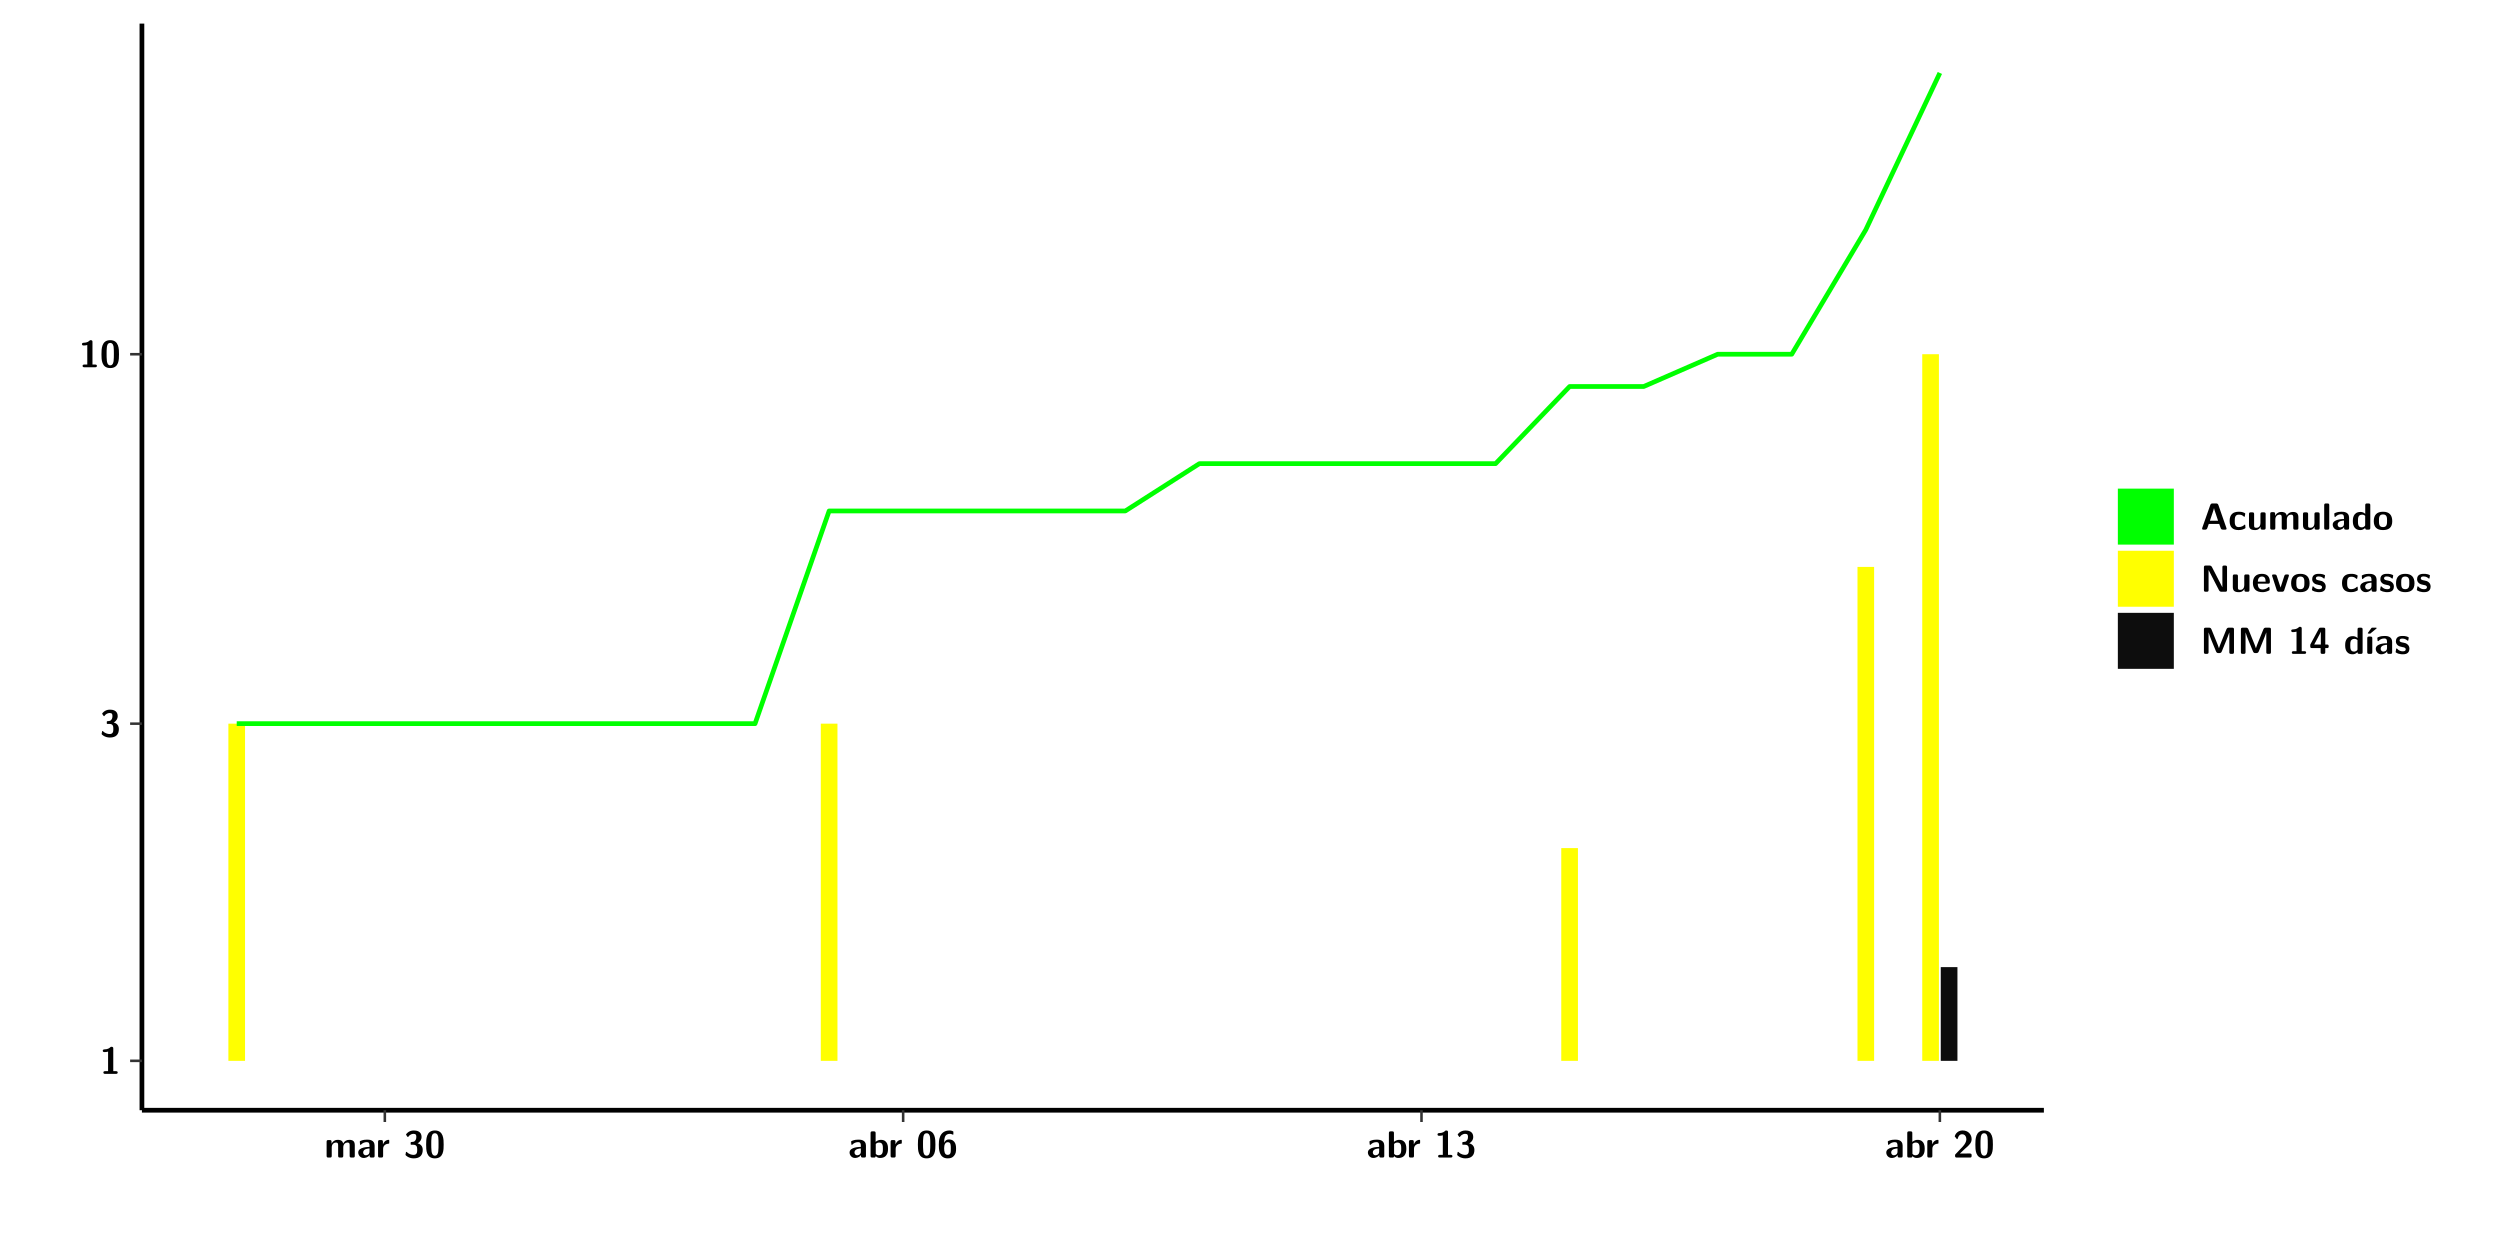
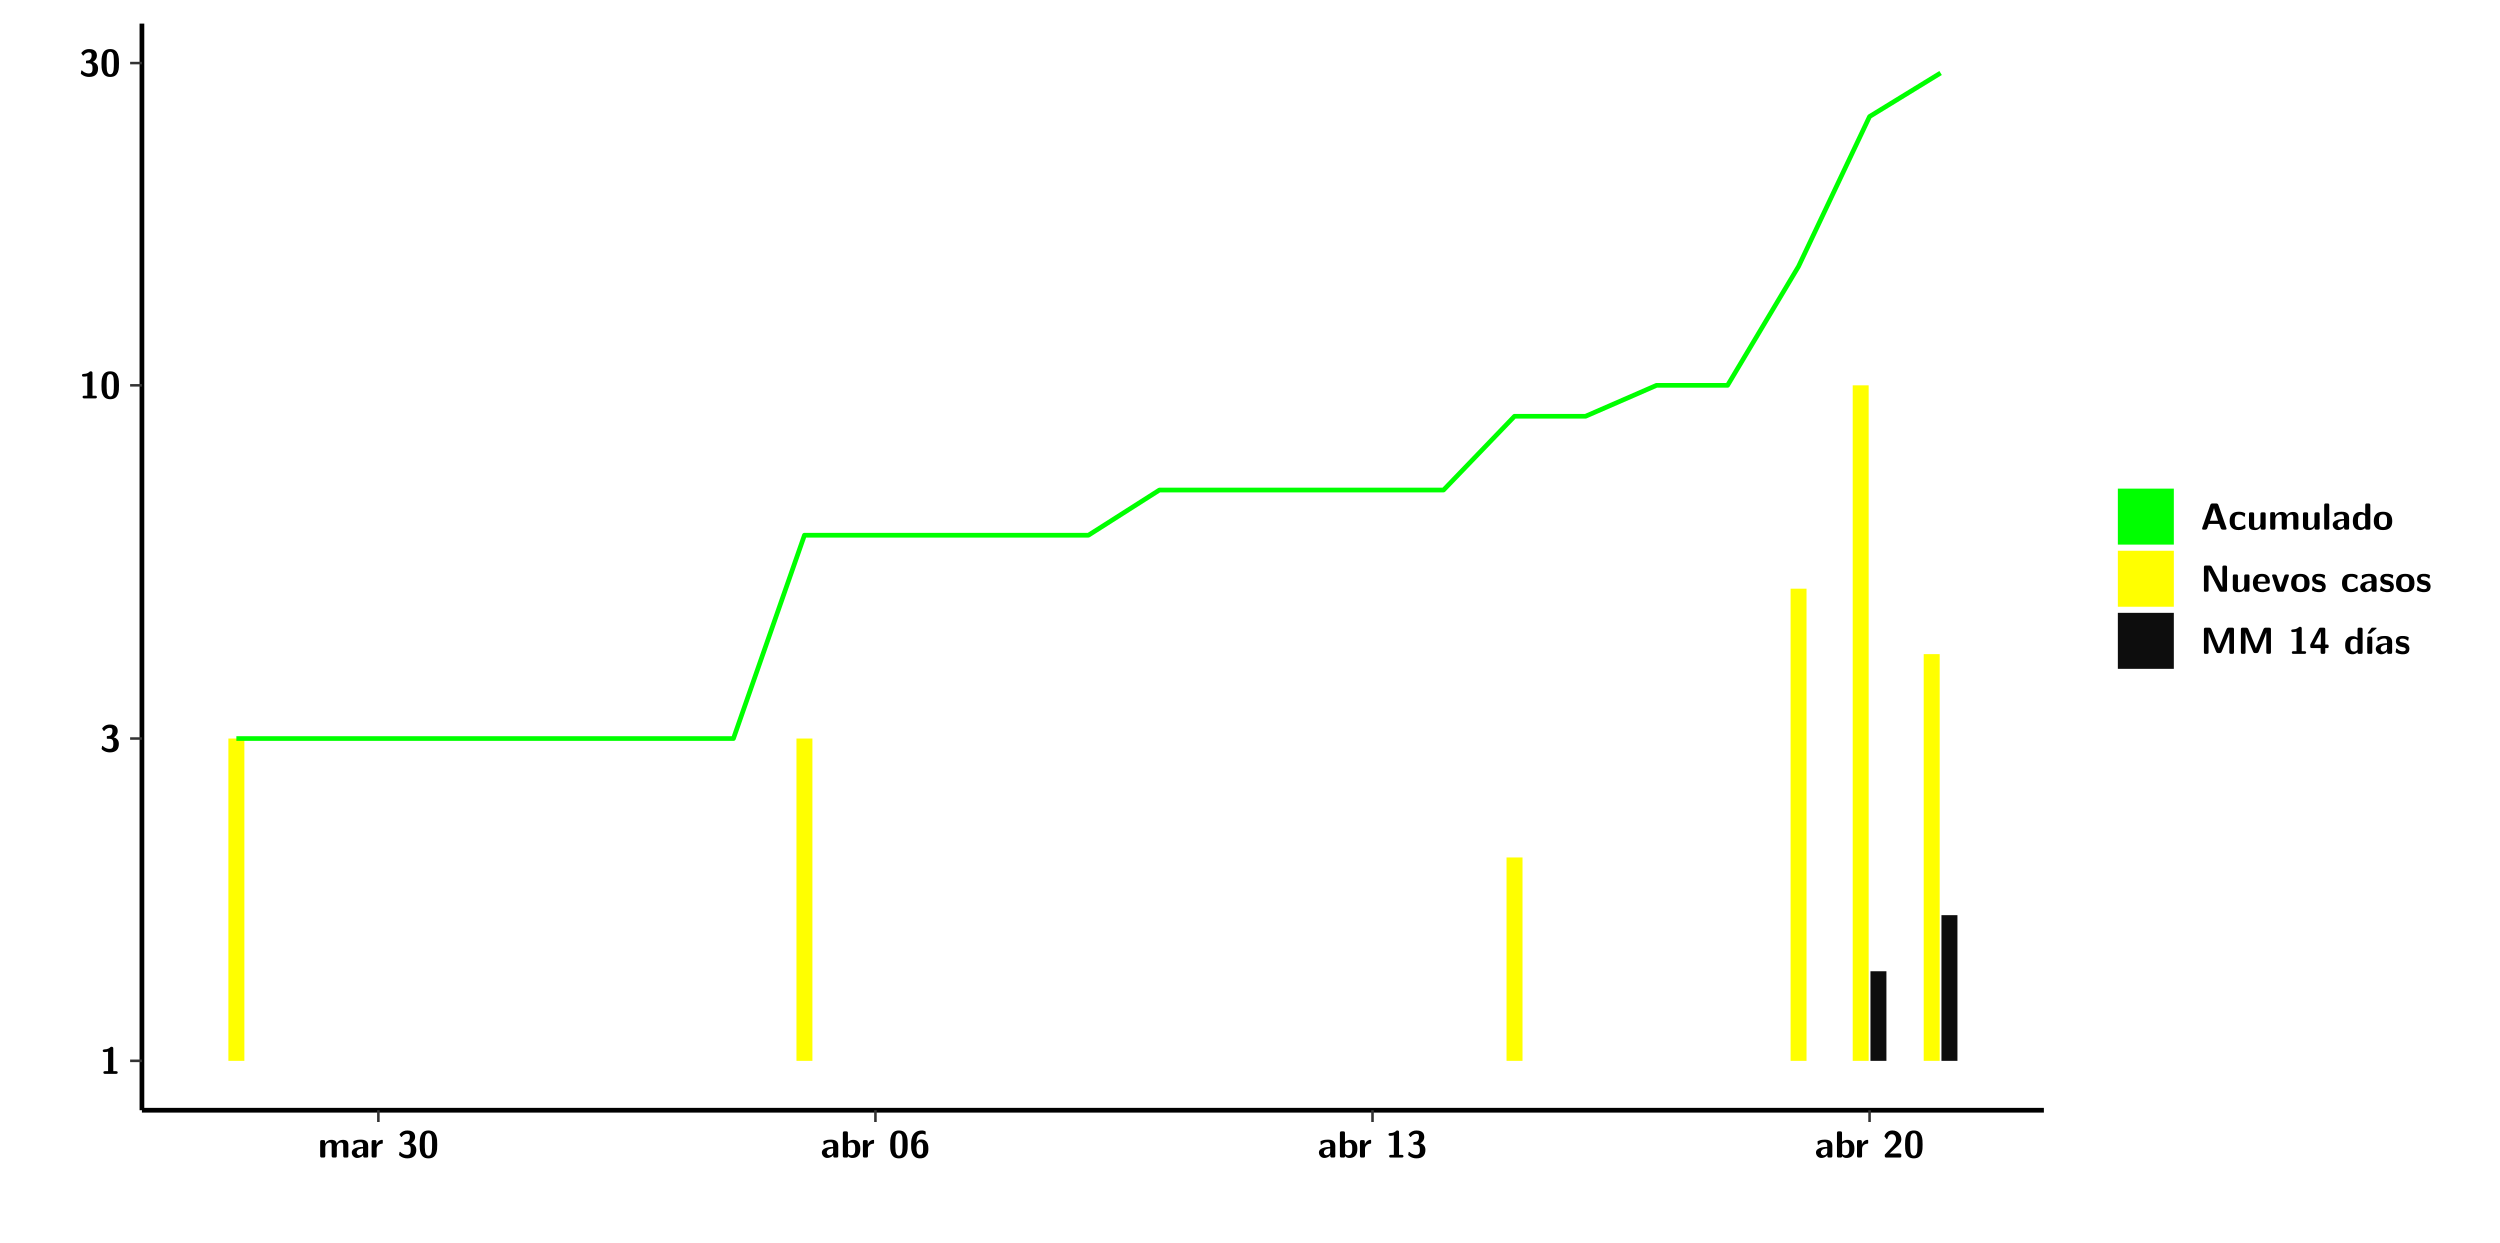
<svg xmlns="http://www.w3.org/2000/svg" xmlns:xlink="http://www.w3.org/1999/xlink" width="579.653pt" height="288pt" viewBox="0 0 579.653 288" version="1.1">
  <defs>
    <g>
      <symbol overflow="visible" id="glyph0-0">
        <path style="stroke:none;" d="" />
      </symbol>
      <symbol overflow="visible" id="glyph0-1">
        <path style="stroke:none;" d="M 3.109 -5.859 C 3.109 -6.016 3.109 -6.281 2.719 -6.281 C 2.547 -6.281 2.516 -6.266 2.406 -6.156 C 2.25 -6.016 1.922 -5.688 1.047 -5.672 C 0.891 -5.672 0.672 -5.609 0.672 -5.359 C 0.672 -5.047 0.969 -5.047 1.094 -5.047 C 1.344 -5.047 1.656 -5.078 1.906 -5.156 L 1.906 -0.625 L 1.234 -0.625 C 1.109 -0.625 0.812 -0.625 0.812 -0.312 C 0.812 0 1.109 0 1.234 0 L 3.719 0 C 3.828 0 4.141 0 4.141 -0.312 C 4.141 -0.625 3.828 -0.625 3.719 -0.625 L 3.109 -0.625 Z M 3.109 -5.859 " />
      </symbol>
      <symbol overflow="visible" id="glyph0-2">
        <path style="stroke:none;" d="M 0.844 -4.859 C 0.906 -4.766 0.953 -4.766 0.969 -4.766 C 1.031 -4.766 1.047 -4.797 1.094 -4.859 C 1.547 -5.5 2.172 -5.5 2.281 -5.5 C 2.844 -5.5 2.922 -5.203 2.922 -4.781 C 2.922 -4.656 2.922 -4.234 2.641 -3.906 C 2.438 -3.656 2.219 -3.641 1.953 -3.625 C 1.859 -3.609 1.688 -3.609 1.672 -3.578 C 1.609 -3.562 1.609 -3.5 1.609 -3.359 L 1.609 -3.203 C 1.609 -2.984 1.609 -2.969 1.844 -2.969 L 2.219 -2.969 C 3.031 -2.969 3.125 -2.469 3.125 -1.797 C 3.125 -1.203 3.062 -0.625 2.266 -0.625 C 1.984 -0.625 1.328 -0.688 0.75 -1.25 C 0.672 -1.328 0.656 -1.328 0.625 -1.328 C 0.531 -1.328 0.516 -1.25 0.516 -1.234 C 0.516 -1.234 0.406 -0.672 0.406 -0.625 C 0.406 -0.516 1.156 0.188 2.312 0.188 C 3.812 0.188 4.406 -0.609 4.406 -1.781 C 4.406 -2.562 3.984 -3.109 3.203 -3.297 C 3.906 -3.688 4.141 -4.266 4.141 -4.766 C 4.141 -6.156 2.891 -6.281 2.328 -6.281 C 1.125 -6.281 0.531 -5.422 0.531 -5.344 C 0.531 -5.297 0.594 -5.219 0.594 -5.219 Z M 0.844 -4.859 " />
      </symbol>
      <symbol overflow="visible" id="glyph0-3">
        <path style="stroke:none;" d="M 4.438 -3 C 4.438 -4.203 4.438 -6.281 2.406 -6.281 C 0.375 -6.281 0.375 -4.219 0.375 -3 C 0.375 -1.812 0.375 0.188 2.406 0.188 C 4.438 0.188 4.438 -1.781 4.438 -3 Z M 2.406 -0.438 C 1.75 -0.438 1.656 -1.25 1.625 -1.484 C 1.562 -1.953 1.562 -2.766 1.562 -3.125 C 1.562 -3.641 1.562 -4.203 1.625 -4.641 C 1.641 -4.875 1.734 -5.641 2.406 -5.641 C 3.047 -5.641 3.156 -4.906 3.188 -4.734 C 3.25 -4.281 3.25 -3.594 3.25 -3.125 C 3.25 -2.625 3.25 -1.953 3.188 -1.469 C 3.156 -1.234 3.062 -0.438 2.406 -0.438 Z M 2.406 -0.438 " />
      </symbol>
      <symbol overflow="visible" id="glyph0-4">
        <path style="stroke:none;" d="M 7.062 -2.844 C 7.062 -3.75 6.672 -4.109 5.781 -4.109 C 5.156 -4.109 4.688 -3.828 4.359 -3.25 C 4.219 -4.078 3.484 -4.109 3.109 -4.109 C 2.938 -4.109 2.578 -4.109 2.188 -3.828 C 1.906 -3.625 1.734 -3.344 1.672 -3.203 L 1.672 -3.641 C 1.672 -3.922 1.609 -4.062 1.25 -4.062 L 0.953 -4.062 C 0.625 -4.062 0.531 -3.969 0.531 -3.641 L 0.531 -0.422 C 0.531 -0.109 0.625 0 0.953 0 L 1.297 0 C 1.625 0 1.719 -0.109 1.719 -0.422 L 1.719 -2.359 C 1.719 -3.141 2.25 -3.484 2.688 -3.484 C 3.109 -3.484 3.203 -3.297 3.203 -2.828 L 3.203 -0.422 C 3.203 -0.109 3.297 0 3.625 0 L 3.969 0 C 4.297 0 4.391 -0.109 4.391 -0.422 L 4.391 -2.359 C 4.391 -3.141 4.922 -3.484 5.359 -3.484 C 5.781 -3.484 5.875 -3.297 5.875 -2.828 L 5.875 -0.422 C 5.875 -0.109 5.969 0 6.297 0 L 6.641 0 C 6.984 0 7.062 -0.109 7.062 -0.422 Z M 7.062 -2.844 " />
      </symbol>
      <symbol overflow="visible" id="glyph0-5">
        <path style="stroke:none;" d="M 4.062 -2.766 C 4.062 -4.156 2.734 -4.156 2.297 -4.156 C 1.891 -4.156 1.453 -4.125 0.859 -3.891 C 0.672 -3.797 0.625 -3.781 0.625 -3.688 C 0.625 -3.625 0.688 -3.109 0.688 -3.047 C 0.703 -2.984 0.75 -2.938 0.812 -2.938 C 0.844 -2.938 0.875 -2.969 0.906 -3 C 1.281 -3.391 1.719 -3.578 2.266 -3.578 C 2.734 -3.578 2.875 -3.297 2.875 -2.781 L 2.875 -2.469 C 2.562 -2.469 0.266 -2.453 0.266 -1.172 C 0.266 -0.547 0.766 0.094 1.531 0.094 C 1.828 0.094 2.484 0.016 2.906 -0.594 L 2.906 -0.422 C 2.906 -0.141 2.969 0 3.328 0 L 3.641 0 C 3.984 0 4.062 -0.109 4.062 -0.422 Z M 2.875 -1.344 C 2.875 -0.531 2.047 -0.531 2.016 -0.531 C 1.641 -0.531 1.406 -0.844 1.406 -1.188 C 1.406 -2.047 2.625 -2.109 2.875 -2.109 Z M 2.875 -1.344 " />
      </symbol>
      <symbol overflow="visible" id="glyph0-6">
        <path style="stroke:none;" d="M 1.703 -2.016 C 1.703 -2.844 2.391 -3.188 2.938 -3.219 C 3.109 -3.234 3.125 -3.234 3.125 -3.469 L 3.125 -3.875 C 3.125 -4.047 3.125 -4.109 2.969 -4.109 C 2.719 -4.109 2.078 -4.031 1.672 -3.078 L 1.656 -3.078 L 1.656 -3.641 C 1.656 -3.922 1.594 -4.062 1.234 -4.062 L 0.953 -4.062 C 0.641 -4.062 0.531 -3.969 0.531 -3.641 L 0.531 -0.422 C 0.531 -0.109 0.625 0 0.953 0 L 1.281 0 C 1.609 0 1.703 -0.109 1.703 -0.422 Z M 1.703 -2.016 " />
      </symbol>
      <symbol overflow="visible" id="glyph0-7">
        <path style="stroke:none;" d="M 1.703 -5.656 C 1.703 -5.938 1.641 -6.078 1.281 -6.078 L 0.953 -6.078 C 0.641 -6.078 0.531 -5.984 0.531 -5.656 L 0.531 -0.422 C 0.531 -0.109 0.625 0 0.953 0 L 1.312 0 C 1.453 0 1.719 0 1.734 -0.344 C 2.125 0.094 2.578 0.094 2.719 0.094 C 4.578 0.094 4.578 -1.594 4.578 -2.031 C 4.578 -2.453 4.578 -4.109 2.938 -4.109 C 2.219 -4.109 1.781 -3.703 1.703 -3.625 Z M 1.734 -3.172 C 1.844 -3.281 2.109 -3.484 2.5 -3.484 C 3.391 -3.484 3.391 -2.672 3.391 -2.016 C 3.391 -1.375 3.391 -0.531 2.406 -0.531 C 2.047 -0.531 1.828 -0.75 1.734 -0.875 Z M 1.734 -3.172 " />
      </symbol>
      <symbol overflow="visible" id="glyph0-8">
        <path style="stroke:none;" d="M 3.781 -5.859 C 3.781 -6.062 3.781 -6.078 3.484 -6.188 C 3.25 -6.281 3.016 -6.281 2.922 -6.281 C 0.406 -6.281 0.406 -3.75 0.406 -2.984 C 0.406 -2.078 0.406 0.188 2.453 0.188 C 3.125 0.188 3.547 0.031 3.906 -0.375 C 4.359 -0.891 4.406 -1.391 4.406 -2.062 C 4.406 -2.562 4.406 -4.203 2.703 -4.203 C 2.219 -4.203 1.859 -3.922 1.625 -3.422 C 1.672 -4.203 1.688 -4.406 1.812 -4.75 C 2.062 -5.422 2.641 -5.5 2.953 -5.5 C 3.109 -5.5 3.344 -5.469 3.547 -5.359 C 3.609 -5.312 3.641 -5.297 3.688 -5.297 C 3.781 -5.297 3.781 -5.406 3.781 -5.531 Z M 2.438 -0.625 C 1.75 -0.625 1.641 -1.422 1.641 -2.172 C 1.641 -2.906 1.859 -3.562 2.484 -3.562 C 3.188 -3.562 3.188 -2.938 3.188 -2.078 C 3.188 -1.219 3.188 -0.625 2.438 -0.625 Z M 2.438 -0.625 " />
      </symbol>
      <symbol overflow="visible" id="glyph0-9">
        <path style="stroke:none;" d="M 0.562 -0.75 C 0.484 -0.656 0.484 -0.641 0.484 -0.484 L 0.484 -0.422 C 0.484 -0.109 0.578 0 0.906 0 L 3.906 0 C 4.25 0 4.328 -0.109 4.328 -0.422 L 4.328 -0.531 C 4.328 -0.672 4.328 -0.828 4.141 -0.906 C 4.078 -0.953 3.797 -0.953 3.625 -0.953 C 3.438 -0.953 3.219 -0.938 3.031 -0.938 L 1.609 -0.938 L 2.766 -2.031 C 2.906 -2.141 3.234 -2.422 3.359 -2.547 C 3.844 -3.016 4.328 -3.484 4.328 -4.266 C 4.328 -5.328 3.562 -6.281 2.266 -6.281 C 1.969 -6.281 1.469 -6.234 1.047 -5.891 C 0.969 -5.828 0.562 -5.516 0.406 -4.922 L 0.844 -4.359 C 0.891 -4.297 0.922 -4.266 0.984 -4.266 C 1.062 -4.266 1.078 -4.328 1.109 -4.422 C 1.281 -5.031 1.578 -5.406 2.141 -5.406 C 2.828 -5.406 3.109 -4.781 3.109 -4.25 C 3.109 -3.688 2.766 -3.094 2.25 -2.531 Z M 0.562 -0.75 " />
      </symbol>
      <symbol overflow="visible" id="glyph0-10">
        <path style="stroke:none;" d="M 4.156 -5.703 C 4.031 -6.078 3.766 -6.078 3.594 -6.078 L 2.828 -6.078 C 2.641 -6.078 2.391 -6.078 2.266 -5.703 L 0.406 -0.406 C 0.375 -0.297 0.375 -0.281 0.375 -0.234 C 0.375 0 0.594 0 0.703 0 L 1.031 0 C 1.188 0 1.453 0 1.578 -0.344 L 1.922 -1.328 L 4.344 -1.328 L 4.641 -0.484 C 4.75 -0.172 4.812 0 5.234 0 L 5.703 0 C 5.828 0 6.047 0 6.047 -0.234 C 6.047 -0.281 6.047 -0.297 6 -0.406 Z M 2.812 -3.938 C 2.938 -4.328 3.062 -4.656 3.125 -4.969 L 3.141 -4.969 C 3.188 -4.766 3.188 -4.75 3.25 -4.547 L 4.078 -2.078 L 2.188 -2.078 Z M 2.812 -3.938 " />
      </symbol>
      <symbol overflow="visible" id="glyph0-11">
        <path style="stroke:none;" d="M 4 -0.438 C 4 -0.531 3.969 -0.938 3.953 -1.047 C 3.953 -1.078 3.938 -1.172 3.844 -1.172 C 3.812 -1.172 3.797 -1.172 3.703 -1.078 C 3.562 -0.953 3.141 -0.594 2.422 -0.594 C 1.516 -0.594 1.516 -1.469 1.516 -2.031 C 1.516 -2.75 1.562 -3.484 2.453 -3.484 C 3.031 -3.484 3.266 -3.344 3.578 -3.078 C 3.688 -2.984 3.703 -2.984 3.734 -2.984 C 3.828 -2.984 3.844 -3.062 3.844 -3.094 C 3.859 -3.172 3.953 -3.656 3.953 -3.703 C 3.953 -3.781 3.891 -3.812 3.75 -3.891 C 3.328 -4.078 3.062 -4.156 2.453 -4.156 C 1.141 -4.156 0.328 -3.547 0.328 -2.016 C 0.328 -0.562 1.078 0.094 2.406 0.094 C 2.641 0.094 3.172 0.094 3.75 -0.203 C 4 -0.344 4 -0.344 4 -0.438 Z M 4 -0.438 " />
      </symbol>
      <symbol overflow="visible" id="glyph0-12">
        <path style="stroke:none;" d="M 4.391 -3.594 C 4.391 -3.875 4.328 -4.016 3.969 -4.016 L 3.609 -4.016 C 3.281 -4.016 3.188 -3.906 3.188 -3.594 L 3.188 -1.516 C 3.188 -0.938 2.891 -0.438 2.266 -0.438 C 1.766 -0.438 1.719 -0.562 1.719 -1.031 L 1.719 -3.594 C 1.719 -3.875 1.656 -4.016 1.297 -4.016 L 0.953 -4.016 C 0.625 -4.016 0.531 -3.922 0.531 -3.594 L 0.531 -1.109 C 0.531 -0.172 1.031 0.094 1.953 0.094 C 2.188 0.094 2.812 0.094 3.219 -0.656 L 3.219 -0.422 C 3.219 -0.141 3.281 0 3.641 0 L 3.969 0 C 4.297 0 4.391 -0.109 4.391 -0.422 Z M 4.391 -3.594 " />
      </symbol>
      <symbol overflow="visible" id="glyph0-13">
        <path style="stroke:none;" d="M 1.703 -5.656 C 1.703 -5.938 1.641 -6.078 1.281 -6.078 L 0.953 -6.078 C 0.641 -6.078 0.531 -5.984 0.531 -5.656 L 0.531 -0.422 C 0.531 -0.109 0.625 0 0.953 0 L 1.281 0 C 1.609 0 1.703 -0.109 1.703 -0.422 Z M 1.703 -5.656 " />
      </symbol>
      <symbol overflow="visible" id="glyph0-14">
        <path style="stroke:none;" d="M 4.375 -5.656 C 4.375 -5.938 4.312 -6.078 3.953 -6.078 L 3.625 -6.078 C 3.297 -6.078 3.203 -5.969 3.203 -5.656 L 3.203 -3.672 C 2.812 -4.047 2.375 -4.109 2.109 -4.109 C 0.328 -4.109 0.328 -2.422 0.328 -2 C 0.328 -1.594 0.328 0.094 2.062 0.094 C 2.422 0.094 2.812 -0.016 3.188 -0.406 C 3.188 -0.094 3.297 0 3.609 0 L 3.953 0 C 4.281 0 4.375 -0.109 4.375 -0.422 Z M 3.188 -1.094 C 3.188 -0.953 3.188 -0.875 2.922 -0.688 C 2.703 -0.547 2.5 -0.531 2.406 -0.531 C 1.516 -0.531 1.516 -1.344 1.516 -2 C 1.516 -2.656 1.516 -3.484 2.5 -3.484 C 2.75 -3.484 2.984 -3.391 3.188 -3.203 Z M 3.188 -1.094 " />
      </symbol>
      <symbol overflow="visible" id="glyph0-15">
        <path style="stroke:none;" d="M 4.547 -1.969 C 4.547 -3.406 3.844 -4.156 2.406 -4.156 C 0.953 -4.156 0.266 -3.391 0.266 -1.969 C 0.266 -0.547 1.031 0.094 2.406 0.094 C 3.781 0.094 4.547 -0.531 4.547 -1.969 Z M 2.406 -0.594 C 1.469 -0.594 1.469 -1.375 1.469 -2.078 C 1.469 -2.75 1.469 -3.531 2.406 -3.531 C 3.344 -3.531 3.344 -2.766 3.344 -2.078 C 3.344 -1.391 3.344 -0.594 2.406 -0.594 Z M 2.406 -0.594 " />
      </symbol>
      <symbol overflow="visible" id="glyph0-16">
        <path style="stroke:none;" d="M 2.656 -5.734 C 2.469 -6.078 2.203 -6.078 2.031 -6.078 L 1.219 -6.078 C 0.906 -6.078 0.797 -5.984 0.797 -5.656 L 0.797 -0.422 C 0.797 -0.109 0.891 0 1.219 0 L 1.453 0 C 1.781 0 1.875 -0.109 1.875 -0.422 L 1.875 -5.016 L 1.891 -5.016 L 4.297 -0.344 C 4.484 0 4.75 0 4.922 0 L 5.734 0 C 6.062 0 6.156 -0.109 6.156 -0.422 L 6.156 -5.656 C 6.156 -5.938 6.094 -6.078 5.734 -6.078 L 5.5 -6.078 C 5.156 -6.078 5.078 -5.969 5.078 -5.656 L 5.078 -1.062 L 5.062 -1.062 Z M 2.656 -5.734 " />
      </symbol>
      <symbol overflow="visible" id="glyph0-17">
        <path style="stroke:none;" d="M 3.781 -1.875 C 3.984 -1.875 4.203 -1.891 4.203 -2.281 C 4.203 -3.406 3.672 -4.156 2.359 -4.156 C 0.969 -4.156 0.266 -3.375 0.266 -2.047 C 0.266 -0.609 1.109 0.094 2.484 0.094 C 2.812 0.094 3.312 0.047 3.891 -0.234 C 4.078 -0.328 4.141 -0.359 4.141 -0.469 C 4.141 -0.531 4.125 -0.781 4.109 -0.844 C 4.078 -1.125 4.062 -1.125 3.984 -1.125 C 3.953 -1.125 3.938 -1.125 3.844 -1.047 C 3.328 -0.594 2.797 -0.531 2.516 -0.531 C 1.531 -0.531 1.422 -1.312 1.391 -1.875 Z M 1.406 -2.344 C 1.422 -2.875 1.609 -3.531 2.359 -3.531 C 3.062 -3.531 3.203 -3.031 3.219 -2.344 Z M 1.406 -2.344 " />
      </symbol>
      <symbol overflow="visible" id="glyph0-18">
        <path style="stroke:none;" d="M 4.109 -3.609 C 4.141 -3.719 4.141 -3.75 4.141 -3.766 C 4.141 -4.016 3.922 -4.016 3.797 -4.016 L 3.609 -4.016 C 3.25 -4.016 3.141 -3.891 3.062 -3.641 L 2.203 -0.984 L 1.328 -3.641 C 1.266 -3.828 1.203 -4.016 0.781 -4.016 L 0.578 -4.016 C 0.453 -4.016 0.234 -4.016 0.234 -3.766 C 0.234 -3.75 0.234 -3.719 0.266 -3.609 L 1.312 -0.375 C 1.438 0 1.703 0 1.859 0 L 2.5 0 C 2.672 0 2.938 0 3.062 -0.375 Z M 4.109 -3.609 " />
      </symbol>
      <symbol overflow="visible" id="glyph0-19">
        <path style="stroke:none;" d="M 3.469 -1.234 C 3.469 -1.734 3.203 -2.031 3.047 -2.172 C 2.703 -2.484 2.391 -2.547 2.031 -2.609 C 1.547 -2.703 1.188 -2.766 1.188 -3.109 C 1.188 -3.469 1.484 -3.547 1.828 -3.547 C 2.406 -3.547 2.719 -3.328 2.953 -3.125 C 3.047 -3.047 3.062 -3.047 3.094 -3.047 C 3.188 -3.047 3.203 -3.125 3.203 -3.156 C 3.219 -3.219 3.312 -3.719 3.312 -3.766 C 3.312 -3.906 2.844 -4.031 2.75 -4.062 C 2.406 -4.156 2.125 -4.156 1.891 -4.156 C 1.5 -4.156 0.328 -4.156 0.328 -2.906 C 0.328 -2.484 0.516 -2.219 0.75 -2 C 1.062 -1.734 1.406 -1.672 1.906 -1.562 C 2.156 -1.531 2.609 -1.453 2.609 -1.062 C 2.609 -0.656 2.266 -0.594 1.922 -0.594 C 1.531 -0.594 1.047 -0.703 0.625 -1.188 C 0.594 -1.234 0.562 -1.266 0.516 -1.266 C 0.422 -1.266 0.406 -1.188 0.391 -1.125 C 0.375 -1.016 0.266 -0.516 0.266 -0.422 C 0.266 -0.266 0.922 -0.062 0.922 -0.047 C 1.406 0.094 1.766 0.094 1.922 0.094 C 2.359 0.094 3.469 0.062 3.469 -1.234 Z M 3.469 -1.234 " />
      </symbol>
      <symbol overflow="visible" id="glyph0-20">
        <path style="stroke:none;" d="M 4.859 -2.859 C 4.688 -2.422 4.359 -1.609 4.281 -1.312 C 4.203 -1.625 3.844 -2.484 3.656 -2.953 L 2.531 -5.719 C 2.391 -6.078 2.109 -6.078 1.953 -6.078 L 1.219 -6.078 C 0.906 -6.078 0.797 -5.984 0.797 -5.656 L 0.797 -0.422 C 0.797 -0.109 0.891 0 1.219 0 L 1.453 0 C 1.781 0 1.875 -0.109 1.875 -0.422 L 1.875 -4.953 L 1.891 -4.953 C 1.984 -4.562 2.375 -3.578 2.578 -3.062 L 3.609 -0.562 C 3.766 -0.188 3.969 -0.188 4.266 -0.188 C 4.562 -0.188 4.781 -0.188 4.938 -0.562 L 6.062 -3.328 C 6.141 -3.531 6.625 -4.719 6.672 -4.953 L 6.688 -4.953 L 6.688 -0.422 C 6.688 -0.141 6.75 0 7.109 0 L 7.344 0 C 7.672 0 7.766 -0.109 7.766 -0.422 L 7.766 -5.656 C 7.766 -5.938 7.703 -6.078 7.344 -6.078 L 6.609 -6.078 C 6.391 -6.078 6.172 -6.062 6.016 -5.703 Z M 4.859 -2.859 " />
      </symbol>
      <symbol overflow="visible" id="glyph0-21">
        <path style="stroke:none;" d="M 0.344 -2.297 C 0.266 -2.172 0.266 -2.141 0.266 -1.984 L 0.266 -1.766 C 0.266 -1.484 0.328 -1.344 0.688 -1.344 L 2.672 -1.344 L 2.672 -0.422 C 2.672 -0.141 2.719 0 3.078 0 L 3.328 0 C 3.656 0 3.75 -0.109 3.75 -0.422 L 3.75 -1.344 L 4.125 -1.344 C 4.391 -1.344 4.547 -1.406 4.547 -1.75 C 4.547 -2.078 4.422 -2.172 4.125 -2.172 L 3.75 -2.172 L 3.75 -5.656 C 3.75 -5.984 3.656 -6.078 3.328 -6.078 L 2.688 -6.078 C 2.531 -6.078 2.391 -6.078 2.281 -5.875 Z M 1.188 -2.172 C 2.578 -4.75 2.672 -5.016 2.703 -5.156 L 2.719 -5.156 L 2.719 -2.172 Z M 1.188 -2.172 " />
      </symbol>
      <symbol overflow="visible" id="glyph0-22">
        <path style="stroke:none;" d="M 3.906 -5.844 C 3.953 -5.875 4 -5.922 4 -5.969 C 4 -6.078 3.906 -6.078 3.766 -6.078 L 3.047 -6.078 C 2.875 -6.078 2.859 -6.078 2.781 -5.984 L 2.031 -4.953 C 1.953 -4.859 1.953 -4.844 1.953 -4.828 C 1.953 -4.703 2.047 -4.703 2.188 -4.703 L 2.516 -4.703 Z M 3.906 -5.844 " />
      </symbol>
      <symbol overflow="visible" id="glyph0-23">
        <path style="stroke:none;" d="M 1.703 -3.594 C 1.703 -3.875 1.641 -4.016 1.281 -4.016 L 0.953 -4.016 C 0.641 -4.016 0.531 -3.922 0.531 -3.594 L 0.531 -0.422 C 0.531 -0.109 0.625 0 0.953 0 L 1.281 0 C 1.609 0 1.703 -0.109 1.703 -0.422 Z M 1.703 -3.594 " />
      </symbol>
    </g>
    <clipPath id="clip1">
      <path d="M 0 0 L 576.008 0 L 576.008 288 L 0 288 Z M 0 0 " />
    </clipPath>
    <clipPath id="clip2">
      <path d="M 32.906 5.477 L 473.898 5.477 L 473.898 257.414 L 32.906 257.414 Z M 32.906 5.477 " />
    </clipPath>
  </defs>
  <g id="surface1">
    <g clip-path="url(#clip1)" clip-rule="nonzero">
      <path style="fill-rule:nonzero;fill:rgb(100%,100%,100%);fill-opacity:1;stroke-width:0.598;stroke-linecap:round;stroke-linejoin:round;stroke:rgb(100%,100%,100%);stroke-opacity:1;stroke-miterlimit:10;" d="M 0 0 L 0 288.004 L 576.008 288.004 L 576.008 0 Z M 0 0 " transform="matrix(1,0,0,-1,0,288)" />
    </g>
    <g clip-path="url(#clip2)" clip-rule="nonzero">
      <path style=" stroke:none;fill-rule:nonzero;fill:rgb(100%,100%,100%);fill-opacity:1;" d="M 32.906 257.414 L 32.906 5.477 L 473.898 5.477 L 473.898 257.414 Z M 32.906 257.414 " />
    </g>
-     <path style=" stroke:none;fill-rule:nonzero;fill:rgb(100%,100%,0%);fill-opacity:1;" d="M 52.953 245.969 L 52.953 167.789 L 56.816 167.789 L 56.816 245.969 Z M 52.953 245.969 " />
-     <path style=" stroke:none;fill-rule:nonzero;fill:rgb(100%,100%,0%);fill-opacity:1;" d="M 190.309 245.969 L 190.309 167.789 L 194.176 167.789 L 194.176 245.969 Z M 190.309 245.969 " />
-     <path style=" stroke:none;fill-rule:nonzero;fill:rgb(100%,100%,0%);fill-opacity:1;" d="M 361.996 245.969 L 361.996 196.641 L 365.863 196.641 L 365.863 245.969 Z M 361.996 245.969 " />
-     <path style=" stroke:none;fill-rule:nonzero;fill:rgb(100%,100%,0%);fill-opacity:1;" d="M 430.68 245.969 L 430.68 131.445 L 434.535 131.445 L 434.535 245.969 Z M 430.68 245.969 " />
-     <path style=" stroke:none;fill-rule:nonzero;fill:rgb(100%,100%,0%);fill-opacity:1;" d="M 445.695 245.969 L 445.695 82.129 L 449.559 82.129 L 449.559 245.969 Z M 445.695 245.969 " />
-     <path style=" stroke:none;fill-rule:nonzero;fill:rgb(4.999%,4.999%,4.999%);fill-opacity:1;" d="M 449.988 245.969 L 449.988 224.238 L 453.855 224.238 L 453.855 245.969 Z M 449.988 245.969 " />
-     <path style="fill:none;stroke-width:1.096;stroke-linecap:butt;stroke-linejoin:round;stroke:rgb(0%,100%,0%);stroke-opacity:1;stroke-miterlimit:10;" d="M 54.887 120.211 L 175.066 120.211 L 192.242 169.527 L 260.914 169.527 L 278.082 180.496 L 346.766 180.496 L 363.93 198.379 L 381.098 198.379 L 398.273 205.871 L 415.438 205.871 L 432.602 234.723 L 449.777 271.078 " transform="matrix(1,0,0,-1,0,288)" />
+     <path style=" stroke:none;fill-rule:nonzero;fill:rgb(100%,100%,0%);fill-opacity:1;" d="M 52.953 245.969 L 52.953 171.238 L 56.66 171.238 L 56.66 245.969 Z M 52.953 245.969 " />
+     <path style=" stroke:none;fill-rule:nonzero;fill:rgb(100%,100%,0%);fill-opacity:1;" d="M 184.668 245.969 L 184.668 171.238 L 188.367 171.238 L 188.367 245.969 Z M 184.668 245.969 " />
+     <path style=" stroke:none;fill-rule:nonzero;fill:rgb(100%,100%,0%);fill-opacity:1;" d="M 349.305 245.969 L 349.305 198.812 L 353.012 198.812 L 353.012 245.969 Z M 349.305 245.969 " />
+     <path style=" stroke:none;fill-rule:nonzero;fill:rgb(100%,100%,0%);fill-opacity:1;" d="M 415.168 245.969 L 415.168 136.496 L 418.863 136.496 L 418.863 245.969 Z M 415.168 245.969 " />
+     <path style=" stroke:none;fill-rule:nonzero;fill:rgb(100%,100%,0%);fill-opacity:1;" d="M 429.574 245.969 L 429.574 89.344 L 433.27 89.344 L 433.27 245.969 Z M 429.574 245.969 " />
+     <path style=" stroke:none;fill-rule:nonzero;fill:rgb(4.999%,4.999%,4.999%);fill-opacity:1;" d="M 433.688 245.969 L 433.688 225.195 L 437.387 225.195 L 437.387 245.969 Z M 433.688 245.969 " />
+     <path style=" stroke:none;fill-rule:nonzero;fill:rgb(100%,100%,0%);fill-opacity:1;" d="M 446.031 245.969 L 446.031 151.668 L 449.738 151.668 L 449.738 245.969 Z M 446.031 245.969 " />
+     <path style=" stroke:none;fill-rule:nonzero;fill:rgb(4.999%,4.999%,4.999%);fill-opacity:1;" d="M 450.148 245.969 L 450.148 212.191 L 453.855 212.191 L 453.855 245.969 Z M 450.148 245.969 " />
+     <path style="fill:none;stroke-width:1.096;stroke-linecap:butt;stroke-linejoin:round;stroke:rgb(0%,100%,0%);stroke-opacity:1;stroke-miterlimit:10;" d="M 54.805 116.762 L 170.055 116.762 L 186.523 163.906 L 252.375 163.906 L 268.836 174.387 L 334.699 174.387 L 351.156 191.484 L 367.625 191.484 L 384.086 198.656 L 400.555 198.656 L 417.012 226.234 L 433.48 260.977 L 449.949 271.078 " transform="matrix(1,0,0,-1,0,288)" />
    <path style="fill:none;stroke-width:1.096;stroke-linecap:butt;stroke-linejoin:round;stroke:rgb(0%,0%,0%);stroke-opacity:1;stroke-miterlimit:10;" d="M 32.906 30.586 L 32.906 282.523 " transform="matrix(1,0,0,-1,0,288)" />
    <g style="fill:rgb(0%,0%,0%);fill-opacity:1;">
      <use xlink:href="#glyph0-1" x="23.153" y="248.986" />
    </g>
    <g style="fill:rgb(0%,0%,0%);fill-opacity:1;">
-       <use xlink:href="#glyph0-2" x="23.153" y="170.819" />
-     </g>
-     <g style="fill:rgb(0%,0%,0%);fill-opacity:1;">
-       <use xlink:href="#glyph0-1" x="18.331" y="85.151" />
-       <use xlink:href="#glyph0-3" x="23.153" y="85.151" />
+       <use xlink:href="#glyph0-2" x="23.153" y="174.266" />
+     </g>
+     <g style="fill:rgb(0%,0%,0%);fill-opacity:1;">
+       <use xlink:href="#glyph0-1" x="18.331" y="92.374" />
+       <use xlink:href="#glyph0-3" x="23.153" y="92.374" />
+     </g>
+     <g style="fill:rgb(0%,0%,0%);fill-opacity:1;">
+       <use xlink:href="#glyph0-2" x="18.331" y="17.654" />
+       <use xlink:href="#glyph0-3" x="23.153" y="17.654" />
    </g>
    <path style="fill:none;stroke-width:0.598;stroke-linecap:butt;stroke-linejoin:round;stroke:rgb(20%,20%,20%);stroke-opacity:1;stroke-miterlimit:10;" d="M 30.168 42.031 L 32.906 42.031 " transform="matrix(1,0,0,-1,0,288)" />
-     <path style="fill:none;stroke-width:0.598;stroke-linecap:butt;stroke-linejoin:round;stroke:rgb(20%,20%,20%);stroke-opacity:1;stroke-miterlimit:10;" d="M 30.168 120.211 L 32.906 120.211 " transform="matrix(1,0,0,-1,0,288)" />
-     <path style="fill:none;stroke-width:0.598;stroke-linecap:butt;stroke-linejoin:round;stroke:rgb(20%,20%,20%);stroke-opacity:1;stroke-miterlimit:10;" d="M 30.168 205.871 L 32.906 205.871 " transform="matrix(1,0,0,-1,0,288)" />
+     <path style="fill:none;stroke-width:0.598;stroke-linecap:butt;stroke-linejoin:round;stroke:rgb(20%,20%,20%);stroke-opacity:1;stroke-miterlimit:10;" d="M 30.168 116.762 L 32.906 116.762 " transform="matrix(1,0,0,-1,0,288)" />
+     <path style="fill:none;stroke-width:0.598;stroke-linecap:butt;stroke-linejoin:round;stroke:rgb(20%,20%,20%);stroke-opacity:1;stroke-miterlimit:10;" d="M 30.168 198.656 L 32.906 198.656 " transform="matrix(1,0,0,-1,0,288)" />
+     <path style="fill:none;stroke-width:0.598;stroke-linecap:butt;stroke-linejoin:round;stroke:rgb(20%,20%,20%);stroke-opacity:1;stroke-miterlimit:10;" d="M 30.168 273.379 L 32.906 273.379 " transform="matrix(1,0,0,-1,0,288)" />
    <path style="fill:none;stroke-width:1.096;stroke-linecap:butt;stroke-linejoin:round;stroke:rgb(0%,0%,0%);stroke-opacity:1;stroke-miterlimit:10;" d="M 32.906 30.586 L 473.898 30.586 " transform="matrix(1,0,0,-1,0,288)" />
-     <path style="fill:none;stroke-width:0.598;stroke-linecap:butt;stroke-linejoin:round;stroke:rgb(20%,20%,20%);stroke-opacity:1;stroke-miterlimit:10;" d="M 89.227 27.848 L 89.227 30.586 " transform="matrix(1,0,0,-1,0,288)" />
-     <path style="fill:none;stroke-width:0.598;stroke-linecap:butt;stroke-linejoin:round;stroke:rgb(20%,20%,20%);stroke-opacity:1;stroke-miterlimit:10;" d="M 209.406 27.848 L 209.406 30.586 " transform="matrix(1,0,0,-1,0,288)" />
-     <path style="fill:none;stroke-width:0.598;stroke-linecap:butt;stroke-linejoin:round;stroke:rgb(20%,20%,20%);stroke-opacity:1;stroke-miterlimit:10;" d="M 329.59 27.848 L 329.59 30.586 " transform="matrix(1,0,0,-1,0,288)" />
-     <path style="fill:none;stroke-width:0.598;stroke-linecap:butt;stroke-linejoin:round;stroke:rgb(20%,20%,20%);stroke-opacity:1;stroke-miterlimit:10;" d="M 449.777 27.848 L 449.777 30.586 " transform="matrix(1,0,0,-1,0,288)" />
-     <g style="fill:rgb(0%,0%,0%);fill-opacity:1;">
-       <use xlink:href="#glyph0-4" x="75.198" y="268.394" />
-       <use xlink:href="#glyph0-5" x="82.796" y="268.394" />
-     </g>
-     <g style="fill:rgb(0%,0%,0%);fill-opacity:1;">
-       <use xlink:href="#glyph0-6" x="87.127" y="268.394" />
-     </g>
-     <g style="fill:rgb(0%,0%,0%);fill-opacity:1;">
-       <use xlink:href="#glyph0-2" x="93.608" y="268.394" />
-       <use xlink:href="#glyph0-3" x="98.43" y="268.394" />
-     </g>
-     <g style="fill:rgb(0%,0%,0%);fill-opacity:1;">
-       <use xlink:href="#glyph0-5" x="196.717" y="268.394" />
-       <use xlink:href="#glyph0-7" x="201.32" y="268.394" />
-     </g>
-     <g style="fill:rgb(0%,0%,0%);fill-opacity:1;">
-       <use xlink:href="#glyph0-6" x="205.967" y="268.394" />
-     </g>
-     <g style="fill:rgb(0%,0%,0%);fill-opacity:1;">
-       <use xlink:href="#glyph0-3" x="212.448" y="268.394" />
-       <use xlink:href="#glyph0-8" x="217.27" y="268.394" />
-     </g>
-     <g style="fill:rgb(0%,0%,0%);fill-opacity:1;">
-       <use xlink:href="#glyph0-5" x="316.896" y="268.394" />
-       <use xlink:href="#glyph0-7" x="321.499" y="268.394" />
-     </g>
-     <g style="fill:rgb(0%,0%,0%);fill-opacity:1;">
-       <use xlink:href="#glyph0-6" x="326.146" y="268.394" />
-     </g>
-     <g style="fill:rgb(0%,0%,0%);fill-opacity:1;">
-       <use xlink:href="#glyph0-1" x="332.627" y="268.394" />
-       <use xlink:href="#glyph0-2" x="337.449" y="268.394" />
-     </g>
-     <g style="fill:rgb(0%,0%,0%);fill-opacity:1;">
-       <use xlink:href="#glyph0-5" x="437.085" y="268.394" />
-       <use xlink:href="#glyph0-7" x="441.688" y="268.394" />
-     </g>
-     <g style="fill:rgb(0%,0%,0%);fill-opacity:1;">
-       <use xlink:href="#glyph0-6" x="446.335" y="268.394" />
-     </g>
-     <g style="fill:rgb(0%,0%,0%);fill-opacity:1;">
-       <use xlink:href="#glyph0-9" x="452.816" y="268.394" />
-       <use xlink:href="#glyph0-3" x="457.638" y="268.394" />
+     <path style="fill:none;stroke-width:0.598;stroke-linecap:butt;stroke-linejoin:round;stroke:rgb(20%,20%,20%);stroke-opacity:1;stroke-miterlimit:10;" d="M 87.73 27.848 L 87.73 30.586 " transform="matrix(1,0,0,-1,0,288)" />
+     <path style="fill:none;stroke-width:0.598;stroke-linecap:butt;stroke-linejoin:round;stroke:rgb(20%,20%,20%);stroke-opacity:1;stroke-miterlimit:10;" d="M 202.98 27.848 L 202.98 30.586 " transform="matrix(1,0,0,-1,0,288)" />
+     <path style="fill:none;stroke-width:0.598;stroke-linecap:butt;stroke-linejoin:round;stroke:rgb(20%,20%,20%);stroke-opacity:1;stroke-miterlimit:10;" d="M 318.23 27.848 L 318.23 30.586 " transform="matrix(1,0,0,-1,0,288)" />
+     <path style="fill:none;stroke-width:0.598;stroke-linecap:butt;stroke-linejoin:round;stroke:rgb(20%,20%,20%);stroke-opacity:1;stroke-miterlimit:10;" d="M 433.48 27.848 L 433.48 30.586 " transform="matrix(1,0,0,-1,0,288)" />
+     <g style="fill:rgb(0%,0%,0%);fill-opacity:1;">
+       <use xlink:href="#glyph0-4" x="73.703" y="268.394" />
+       <use xlink:href="#glyph0-5" x="81.301" y="268.394" />
+     </g>
+     <g style="fill:rgb(0%,0%,0%);fill-opacity:1;">
+       <use xlink:href="#glyph0-6" x="85.632" y="268.394" />
+     </g>
+     <g style="fill:rgb(0%,0%,0%);fill-opacity:1;">
+       <use xlink:href="#glyph0-2" x="92.113" y="268.394" />
+       <use xlink:href="#glyph0-3" x="96.935" y="268.394" />
+     </g>
+     <g style="fill:rgb(0%,0%,0%);fill-opacity:1;">
+       <use xlink:href="#glyph0-5" x="190.291" y="268.394" />
+       <use xlink:href="#glyph0-7" x="194.894" y="268.394" />
+     </g>
+     <g style="fill:rgb(0%,0%,0%);fill-opacity:1;">
+       <use xlink:href="#glyph0-6" x="199.541" y="268.394" />
+     </g>
+     <g style="fill:rgb(0%,0%,0%);fill-opacity:1;">
+       <use xlink:href="#glyph0-3" x="206.022" y="268.394" />
+       <use xlink:href="#glyph0-8" x="210.844" y="268.394" />
+     </g>
+     <g style="fill:rgb(0%,0%,0%);fill-opacity:1;">
+       <use xlink:href="#glyph0-5" x="305.539" y="268.394" />
+       <use xlink:href="#glyph0-7" x="310.142" y="268.394" />
+     </g>
+     <g style="fill:rgb(0%,0%,0%);fill-opacity:1;">
+       <use xlink:href="#glyph0-6" x="314.789" y="268.394" />
+     </g>
+     <g style="fill:rgb(0%,0%,0%);fill-opacity:1;">
+       <use xlink:href="#glyph0-1" x="321.27" y="268.394" />
+       <use xlink:href="#glyph0-2" x="326.092" y="268.394" />
+     </g>
+     <g style="fill:rgb(0%,0%,0%);fill-opacity:1;">
+       <use xlink:href="#glyph0-5" x="420.786" y="268.394" />
+       <use xlink:href="#glyph0-7" x="425.389" y="268.394" />
+     </g>
+     <g style="fill:rgb(0%,0%,0%);fill-opacity:1;">
+       <use xlink:href="#glyph0-6" x="430.036" y="268.394" />
+     </g>
+     <g style="fill:rgb(0%,0%,0%);fill-opacity:1;">
+       <use xlink:href="#glyph0-9" x="436.517" y="268.394" />
+       <use xlink:href="#glyph0-3" x="441.339" y="268.394" />
    </g>
    <path style=" stroke:none;fill-rule:nonzero;fill:rgb(100%,100%,100%);fill-opacity:1;" d="M 484.859 161.262 L 484.859 101.625 L 570.527 101.625 L 570.527 161.262 Z M 484.859 161.262 " />
    <path style=" stroke:none;fill-rule:nonzero;fill:rgb(0%,100%,0%);fill-opacity:1;" d="M 491.047 126.273 L 491.047 113.293 L 504.027 113.293 L 504.027 126.273 Z M 491.047 126.273 " />
    <path style=" stroke:none;fill-rule:nonzero;fill:rgb(100%,100%,0%);fill-opacity:1;" d="M 491.047 140.68 L 491.047 127.699 L 504.027 127.699 L 504.027 140.68 Z M 491.047 140.68 " />
    <path style=" stroke:none;fill-rule:nonzero;fill:rgb(4.999%,4.999%,4.999%);fill-opacity:1;" d="M 491.047 155.078 L 491.047 142.094 L 504.027 142.094 L 504.027 155.078 Z M 491.047 155.078 " />
    <g style="fill:rgb(0%,0%,0%);fill-opacity:1;">
      <use xlink:href="#glyph0-10" x="510.207" y="122.809" />
      <use xlink:href="#glyph0-11" x="516.636" y="122.809" />
      <use xlink:href="#glyph0-12" x="520.922" y="122.809" />
      <use xlink:href="#glyph0-4" x="525.841" y="122.809" />
      <use xlink:href="#glyph0-12" x="533.44" y="122.809" />
      <use xlink:href="#glyph0-13" x="538.359" y="122.809" />
      <use xlink:href="#glyph0-5" x="540.6" y="122.809" />
      <use xlink:href="#glyph0-14" x="545.203" y="122.809" />
      <use xlink:href="#glyph0-15" x="550.122" y="122.809" />
    </g>
    <g style="fill:rgb(0%,0%,0%);fill-opacity:1;">
      <use xlink:href="#glyph0-16" x="510.207" y="137.205" />
      <use xlink:href="#glyph0-12" x="517.172" y="137.205" />
      <use xlink:href="#glyph0-17" x="522.092" y="137.205" />
      <use xlink:href="#glyph0-18" x="526.573" y="137.205" />
      <use xlink:href="#glyph0-15" x="530.956" y="137.205" />
      <use xlink:href="#glyph0-19" x="535.778" y="137.205" />
    </g>
    <g style="fill:rgb(0%,0%,0%);fill-opacity:1;">
      <use xlink:href="#glyph0-11" x="542.693" y="137.205" />
      <use xlink:href="#glyph0-5" x="546.979" y="137.205" />
      <use xlink:href="#glyph0-19" x="551.582" y="137.205" />
      <use xlink:href="#glyph0-15" x="555.279" y="137.205" />
      <use xlink:href="#glyph0-19" x="560.1" y="137.205" />
    </g>
    <g style="fill:rgb(0%,0%,0%);fill-opacity:1;">
      <use xlink:href="#glyph0-20" x="510.207" y="151.611" />
      <use xlink:href="#glyph0-20" x="518.779" y="151.611" />
    </g>
    <g style="fill:rgb(0%,0%,0%);fill-opacity:1;">
      <use xlink:href="#glyph0-1" x="530.569" y="151.611" />
      <use xlink:href="#glyph0-21" x="535.391" y="151.611" />
    </g>
    <g style="fill:rgb(0%,0%,0%);fill-opacity:1;">
      <use xlink:href="#glyph0-14" x="543.422" y="151.611" />
    </g>
    <g style="fill:rgb(0%,0%,0%);fill-opacity:1;">
      <use xlink:href="#glyph0-22" x="547.052" y="151.611" />
    </g>
    <g style="fill:rgb(0%,0%,0%);fill-opacity:1;">
      <use xlink:href="#glyph0-23" x="548.341" y="151.611" />
      <use xlink:href="#glyph0-5" x="550.582" y="151.611" />
      <use xlink:href="#glyph0-19" x="555.185" y="151.611" />
    </g>
  </g>
</svg>
